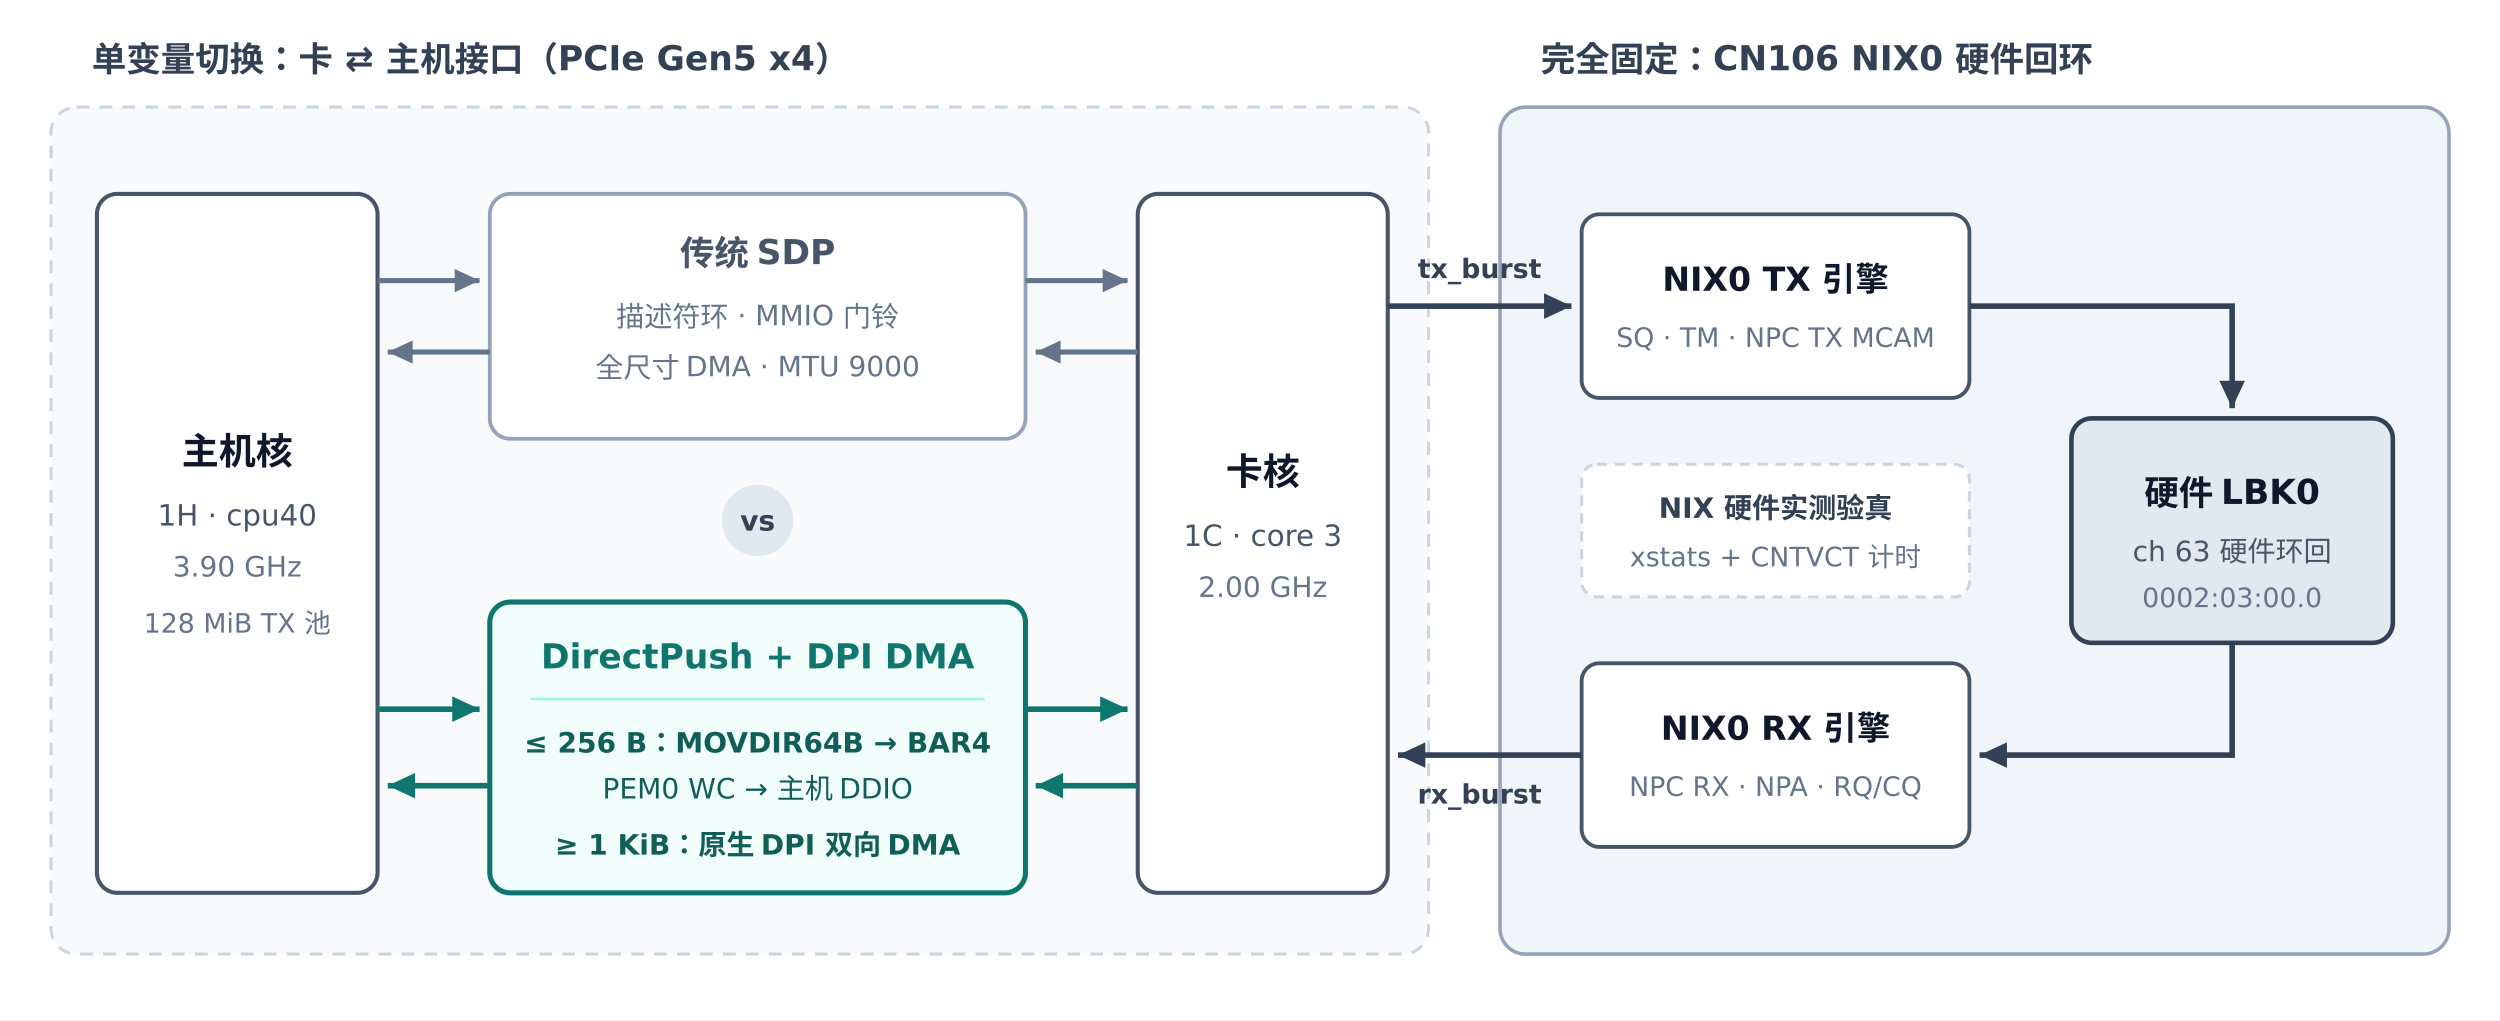
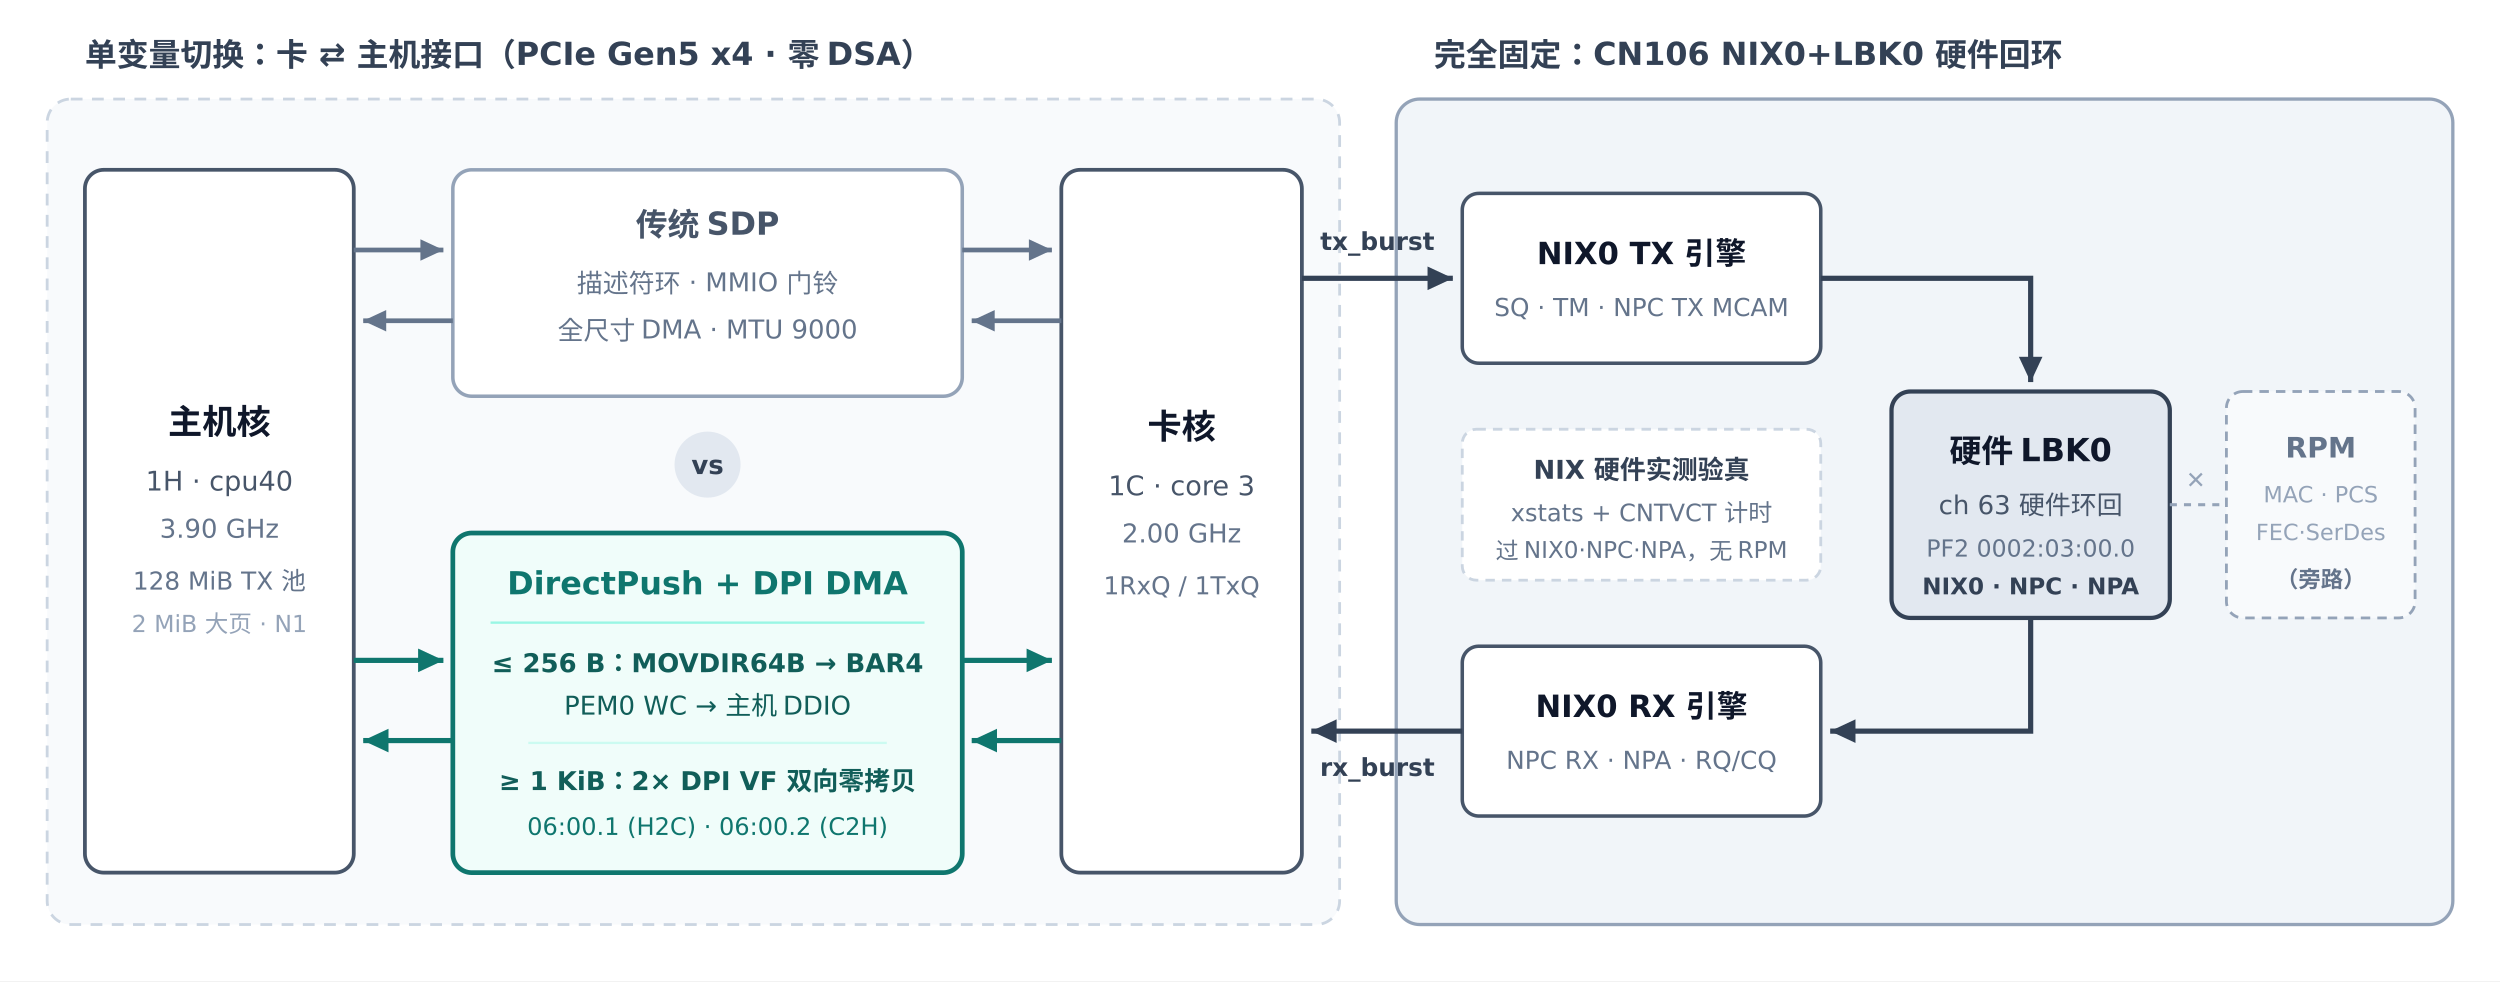
- <svg xmlns="http://www.w3.org/2000/svg" viewBox="0 0 980 400" width="980" height="400" font-family="DejaVu Sans, Droid Sans Fallback, sans-serif">
+ <svg xmlns="http://www.w3.org/2000/svg" viewBox="0 0 1060 416" width="1060" height="416" font-family="DejaVu Sans, Droid Sans Fallback, sans-serif">
  <defs>
    <marker id="arr-grey" viewBox="0 0 10 10" refX="8.5" refY="5" markerWidth="6.5" markerHeight="6.5" orient="auto">
      <path d="M 1 1.5 L 8.5 5 L 1 8.5 z" fill="#64748B" />
    </marker>
    <marker id="arr-accent" viewBox="0 0 10 10" refX="8.5" refY="5" markerWidth="6.5" markerHeight="6.5" orient="auto">
      <path d="M 1 1.5 L 8.5 5 L 1 8.5 z" fill="#0F766E" />
    </marker>
    <marker id="arr-dark" viewBox="0 0 10 10" refX="8.5" refY="5" markerWidth="6.5" markerHeight="6.5" orient="auto">
      <path d="M 1 1.5 L 8.5 5 L 1 8.5 z" fill="#334155" />
    </marker>
  </defs>
-   <rect x="0" y="0" width="980" height="400" fill="#FFFFFF" />
-   <rect x="20" y="42" width="540" height="332" rx="10" fill="#F8FAFC" stroke="#CBD5E1" stroke-width="1.2" stroke-dasharray="5,4" />
-   <text x="36" y="28" font-size="13.5" font-weight="700" fill="#334155">单变量切换：卡 ⇄ 主机接口（PCIe Gen5 x4）</text>
-   <rect x="588" y="42" width="372" height="332" rx="10" fill="#F1F5F9" stroke="#94A3B8" stroke-width="1.4" />
-   <text x="604" y="28" font-size="13.5" font-weight="700" fill="#334155">完全固定：CN106 NIX0 硬件回环</text>
-   <rect x="38" y="76" width="110" height="274" rx="8" fill="#FFFFFF" stroke="#475569" stroke-width="1.6" />
-   <text x="93" y="182" text-anchor="middle" font-size="14.5" font-weight="700" fill="#0F172A">主机核</text>
-   <text x="93" y="206" text-anchor="middle" font-size="11.5" fill="#475569">1H · cpu40</text>
-   <text x="93" y="226" text-anchor="middle" font-size="11" fill="#64748B">3.90 GHz</text>
-   <text x="93" y="248" text-anchor="middle" font-size="10.5" fill="#64748B">128 MiB TX 池</text>
-   <rect x="446" y="76" width="98" height="274" rx="8" fill="#FFFFFF" stroke="#475569" stroke-width="1.6" />
-   <text x="495" y="190" text-anchor="middle" font-size="14.5" font-weight="700" fill="#0F172A">卡核</text>
-   <text x="495" y="214" text-anchor="middle" font-size="11.5" fill="#475569">1C · core 3</text>
-   <text x="495" y="234" text-anchor="middle" font-size="11" fill="#64748B">2.00 GHz</text>
-   <rect x="192" y="76" width="210" height="96" rx="8" fill="#FFFFFF" stroke="#94A3B8" stroke-width="1.5" />
-   <text x="297" y="104" text-anchor="middle" font-size="13.5" font-weight="700" fill="#475569">传统 SDP</text>
-   <text x="297" y="128" text-anchor="middle" font-size="11" fill="#64748B">描述符环 · MMIO 门铃</text>
-   <text x="297" y="148" text-anchor="middle" font-size="11" fill="#64748B">全尺寸 DMA · MTU 9000</text>
-   <line x1="148" y1="110" x2="188" y2="110" stroke="#64748B" stroke-width="2" marker-end="url(#arr-grey)" />
-   <line x1="192" y1="138" x2="152" y2="138" stroke="#64748B" stroke-width="2" marker-end="url(#arr-grey)" />
-   <line x1="402" y1="110" x2="442" y2="110" stroke="#64748B" stroke-width="2" marker-end="url(#arr-grey)" />
-   <line x1="446" y1="138" x2="406" y2="138" stroke="#64748B" stroke-width="2" marker-end="url(#arr-grey)" />
-   <circle cx="297" cy="204" r="14" fill="#E2E8F0" />
-   <text x="297" y="208" text-anchor="middle" font-size="11" font-weight="700" fill="#334155">vs</text>
-   <rect x="192" y="236" width="210" height="114" rx="8" fill="#F0FDFA" stroke="#0F766E" stroke-width="2" />
-   <text x="297" y="262" text-anchor="middle" font-size="13.5" font-weight="700" fill="#0F766E">DirectPush + DPI DMA</text>
-   <line x1="208" y1="274" x2="386" y2="274" stroke="#99F6E4" stroke-width="1" />
-   <text x="297" y="295" text-anchor="middle" font-size="11" font-weight="600" fill="#115E59">≤ 256 B：MOVDIR64B → BAR4</text>
-   <text x="297" y="313" text-anchor="middle" font-size="11" fill="#115E59">PEM0 WC → 主机 DDIO</text>
-   <text x="297" y="335" text-anchor="middle" font-size="11" font-weight="600" fill="#115E59">≥ 1 KiB：原生 DPI 双向 DMA</text>
-   <line x1="148" y1="278" x2="188" y2="278" stroke="#0F766E" stroke-width="2.2" marker-end="url(#arr-accent)" />
-   <line x1="192" y1="308" x2="152" y2="308" stroke="#0F766E" stroke-width="2.2" marker-end="url(#arr-accent)" />
-   <line x1="402" y1="278" x2="442" y2="278" stroke="#0F766E" stroke-width="2.2" marker-end="url(#arr-accent)" />
-   <line x1="446" y1="308" x2="406" y2="308" stroke="#0F766E" stroke-width="2.2" marker-end="url(#arr-accent)" />
-   <line x1="544" y1="120" x2="616" y2="120" stroke="#334155" stroke-width="2.2" marker-end="url(#arr-dark)" />
-   <text x="580" y="109" text-anchor="middle" font-size="10.5" font-weight="600" fill="#334155">tx_burst</text>
-   <rect x="620" y="84" width="152" height="72" rx="7" fill="#FFFFFF" stroke="#475569" stroke-width="1.5" />
-   <text x="696" y="114" text-anchor="middle" font-size="13" font-weight="700" fill="#0F172A">NIX0 TX 引擎</text>
-   <text x="696" y="136" text-anchor="middle" font-size="10.5" fill="#64748B">SQ · TM · NPC TX MCAM</text>
-   <rect x="812" y="164" width="126" height="88" rx="8" fill="#E2E8F0" stroke="#334155" stroke-width="1.8" />
-   <text x="875" y="198" text-anchor="middle" font-size="13.5" font-weight="700" fill="#0F172A">硬件 LBK0</text>
-   <text x="875" y="220" text-anchor="middle" font-size="11" fill="#475569">ch 63 硬件环回</text>
-   <text x="875" y="238" text-anchor="middle" font-size="10.5" fill="#64748B">0002:03:00.0</text>
-   <rect x="620" y="260" width="152" height="72" rx="7" fill="#FFFFFF" stroke="#475569" stroke-width="1.5" />
-   <text x="696" y="290" text-anchor="middle" font-size="13" font-weight="700" fill="#0F172A">NIX0 RX 引擎</text>
-   <text x="696" y="312" text-anchor="middle" font-size="10.5" fill="#64748B">NPC RX · NPA · RQ/CQ</text>
-   <path d="M 772 120 L 875 120 L 875 160" fill="none" stroke="#334155" stroke-width="2.2" marker-end="url(#arr-dark)" />
-   <path d="M 875 252 L 875 296 L 776 296" fill="none" stroke="#334155" stroke-width="2.2" marker-end="url(#arr-dark)" />
-   <line x1="620" y1="296" x2="548" y2="296" stroke="#334155" stroke-width="2.2" marker-end="url(#arr-dark)" />
-   <text x="580" y="315" text-anchor="middle" font-size="10.5" font-weight="600" fill="#334155">rx_burst</text>
-   <rect x="620" y="182" width="152" height="52" rx="6" fill="#FFFFFF" stroke="#CBD5E1" stroke-width="1.2" stroke-dasharray="4,3" />
+   <rect x="0" y="0" width="1060" height="416" fill="#FFFFFF" />
+   <rect x="20" y="42" width="548" height="350" rx="10" fill="#F8FAFC" stroke="#CBD5E1" stroke-width="1.2" stroke-dasharray="5,4" />
+   <text x="36" y="28" font-size="13.5" font-weight="700" fill="#334155">单变量切换：卡 ⇄ 主机接口（PCIe Gen5 x4 · 零 DSA）</text>
+   <rect x="592" y="42" width="448" height="350" rx="10" fill="#F1F5F9" stroke="#94A3B8" stroke-width="1.4" />
+   <text x="608" y="28" font-size="13.5" font-weight="700" fill="#334155">完全固定：CN106 NIX0+LBK0 硬件回环</text>
+   <rect x="36" y="72" width="114" height="298" rx="8" fill="#FFFFFF" stroke="#475569" stroke-width="1.6" />
+   <text x="93" y="184" text-anchor="middle" font-size="14.5" font-weight="700" fill="#0F172A">主机核</text>
+   <text x="93" y="208" text-anchor="middle" font-size="11.5" fill="#475569">1H · cpu40</text>
+   <text x="93" y="228" text-anchor="middle" font-size="11" fill="#64748B">3.90 GHz</text>
+   <text x="93" y="250" text-anchor="middle" font-size="10.5" fill="#64748B">128 MiB TX 池</text>
+   <text x="93" y="268" text-anchor="middle" font-size="10" fill="#94A3B8">2 MiB 大页 · N1</text>
+   <rect x="450" y="72" width="102" height="298" rx="8" fill="#FFFFFF" stroke="#475569" stroke-width="1.6" />
+   <text x="501" y="186" text-anchor="middle" font-size="14.5" font-weight="700" fill="#0F172A">卡核</text>
+   <text x="501" y="210" text-anchor="middle" font-size="11.5" fill="#475569">1C · core 3</text>
+   <text x="501" y="230" text-anchor="middle" font-size="11" fill="#64748B">2.00 GHz</text>
+   <text x="501" y="252" text-anchor="middle" font-size="10.5" fill="#64748B">1RxQ / 1TxQ</text>
+   <rect x="192" y="72" width="216" height="96" rx="8" fill="#FFFFFF" stroke="#94A3B8" stroke-width="1.5" />
+   <text x="300" y="100" text-anchor="middle" font-size="13.5" font-weight="700" fill="#475569">传统 SDP</text>
+   <text x="300" y="124" text-anchor="middle" font-size="11" fill="#64748B">描述符环 · MMIO 门铃</text>
+   <text x="300" y="144" text-anchor="middle" font-size="11" fill="#64748B">全尺寸 DMA · MTU 9000</text>
+   <line x1="150" y1="106" x2="188" y2="106" stroke="#64748B" stroke-width="2" marker-end="url(#arr-grey)" />
+   <line x1="192" y1="136" x2="154" y2="136" stroke="#64748B" stroke-width="2" marker-end="url(#arr-grey)" />
+   <line x1="408" y1="106" x2="446" y2="106" stroke="#64748B" stroke-width="2" marker-end="url(#arr-grey)" />
+   <line x1="450" y1="136" x2="412" y2="136" stroke="#64748B" stroke-width="2" marker-end="url(#arr-grey)" />
+   <circle cx="300" cy="197" r="14" fill="#E2E8F0" />
+   <text x="300" y="201" text-anchor="middle" font-size="11" font-weight="700" fill="#334155">vs</text>
+   <rect x="192" y="226" width="216" height="144" rx="8" fill="#F0FDFA" stroke="#0F766E" stroke-width="2" />
+   <text x="300" y="252" text-anchor="middle" font-size="13.5" font-weight="700" fill="#0F766E">DirectPush + DPI DMA</text>
+   <line x1="208" y1="264" x2="392" y2="264" stroke="#99F6E4" stroke-width="1" />
+   <text x="300" y="285" text-anchor="middle" font-size="11" font-weight="600" fill="#115E59">≤ 256 B：MOVDIR64B → BAR4</text>
+   <text x="300" y="303" text-anchor="middle" font-size="11" fill="#115E59">PEM0 WC → 主机 DDIO</text>
+   <line x1="224" y1="315" x2="376" y2="315" stroke="#CCFBF1" stroke-width="1" />
+   <text x="300" y="335" text-anchor="middle" font-size="11" font-weight="600" fill="#115E59">≥ 1 KiB：2× DPI VF 双向零拷贝</text>
+   <text x="300" y="354" text-anchor="middle" font-size="10.2" fill="#0F766E">06:00.1 (H2C) · 06:00.2 (C2H)</text>
+   <line x1="150" y1="280" x2="188" y2="280" stroke="#0F766E" stroke-width="2.2" marker-end="url(#arr-accent)" />
+   <line x1="192" y1="314" x2="154" y2="314" stroke="#0F766E" stroke-width="2.2" marker-end="url(#arr-accent)" />
+   <line x1="408" y1="280" x2="446" y2="280" stroke="#0F766E" stroke-width="2.2" marker-end="url(#arr-accent)" />
+   <line x1="450" y1="314" x2="412" y2="314" stroke="#0F766E" stroke-width="2.2" marker-end="url(#arr-accent)" />
+   <line x1="552" y1="118" x2="616" y2="118" stroke="#334155" stroke-width="2.2" marker-end="url(#arr-dark)" />
+   <text x="584" y="106" text-anchor="middle" font-size="10.5" font-weight="600" fill="#334155">tx_burst</text>
+   <rect x="620" y="82" width="152" height="72" rx="7" fill="#FFFFFF" stroke="#475569" stroke-width="1.5" />
+   <text x="696" y="112" text-anchor="middle" font-size="13" font-weight="700" fill="#0F172A">NIX0 TX 引擎</text>
+   <text x="696" y="134" text-anchor="middle" font-size="10.5" fill="#64748B">SQ · TM · NPC TX MCAM</text>
+   <rect x="802" y="166" width="118" height="96" rx="8" fill="#E2E8F0" stroke="#334155" stroke-width="1.8" />
+   <text x="861" y="196" text-anchor="middle" font-size="13.5" font-weight="700" fill="#0F172A">硬件 LBK0</text>
+   <text x="861" y="218" text-anchor="middle" font-size="11" fill="#475569">ch 63 硬件环回</text>
+   <text x="861" y="236" text-anchor="middle" font-size="10" fill="#64748B">PF2 0002:03:00.0</text>
+   <text x="861" y="252" text-anchor="middle" font-size="9.8" font-weight="600" fill="#334155">NIX0 · NPC · NPA</text>
+   <line x1="920" y1="214" x2="942" y2="214" stroke="#94A3B8" stroke-width="1.3" stroke-dasharray="3,3" />
+   <text x="931" y="207" text-anchor="middle" font-size="10" font-weight="700" fill="#94A3B8">✕</text>
+   <rect x="944" y="166" width="80" height="96" rx="7" fill="#F8FAFC" stroke="#94A3B8" stroke-width="1.2" stroke-dasharray="4,3" />
+   <text x="984" y="194" text-anchor="middle" font-size="12" font-weight="700" fill="#64748B">RPM</text>
+   <text x="984" y="213" text-anchor="middle" font-size="9.5" fill="#94A3B8">MAC · PCS</text>
+   <text x="984" y="229" text-anchor="middle" font-size="9.5" fill="#94A3B8">FEC·SerDes</text>
+   <text x="984" y="249" text-anchor="middle" font-size="9.5" font-weight="600" fill="#64748B">（旁路）</text>
+   <rect x="620" y="274" width="152" height="72" rx="7" fill="#FFFFFF" stroke="#475569" stroke-width="1.5" />
+   <text x="696" y="304" text-anchor="middle" font-size="13" font-weight="700" fill="#0F172A">NIX0 RX 引擎</text>
+   <text x="696" y="326" text-anchor="middle" font-size="10.5" fill="#64748B">NPC RX · NPA · RQ/CQ</text>
+   <path d="M 772 118 L 861 118 L 861 162" fill="none" stroke="#334155" stroke-width="2.2" marker-end="url(#arr-dark)" />
+   <path d="M 861 262 L 861 310 L 776 310" fill="none" stroke="#334155" stroke-width="2.2" marker-end="url(#arr-dark)" />
+   <line x1="620" y1="310" x2="556" y2="310" stroke="#334155" stroke-width="2.2" marker-end="url(#arr-dark)" />
+   <text x="584" y="329" text-anchor="middle" font-size="10.5" font-weight="600" fill="#334155">rx_burst</text>
+   <rect x="620" y="182" width="152" height="64" rx="6" fill="#FFFFFF" stroke="#CBD5E1" stroke-width="1.2" stroke-dasharray="4,3" />
  <text x="696" y="203" text-anchor="middle" font-size="11" font-weight="700" fill="#334155">NIX 硬件实测验真</text>
-   <text x="696" y="222" text-anchor="middle" font-size="10.5" fill="#64748B">xstats + CNTVCT 计时</text>
+   <text x="696" y="221" text-anchor="middle" font-size="10.2" fill="#64748B">xstats + CNTVCT 计时</text>
+   <text x="696" y="237" text-anchor="middle" font-size="9.8" fill="#64748B">过 NIX0·NPC·NPA，无 RPM</text>
</svg>
